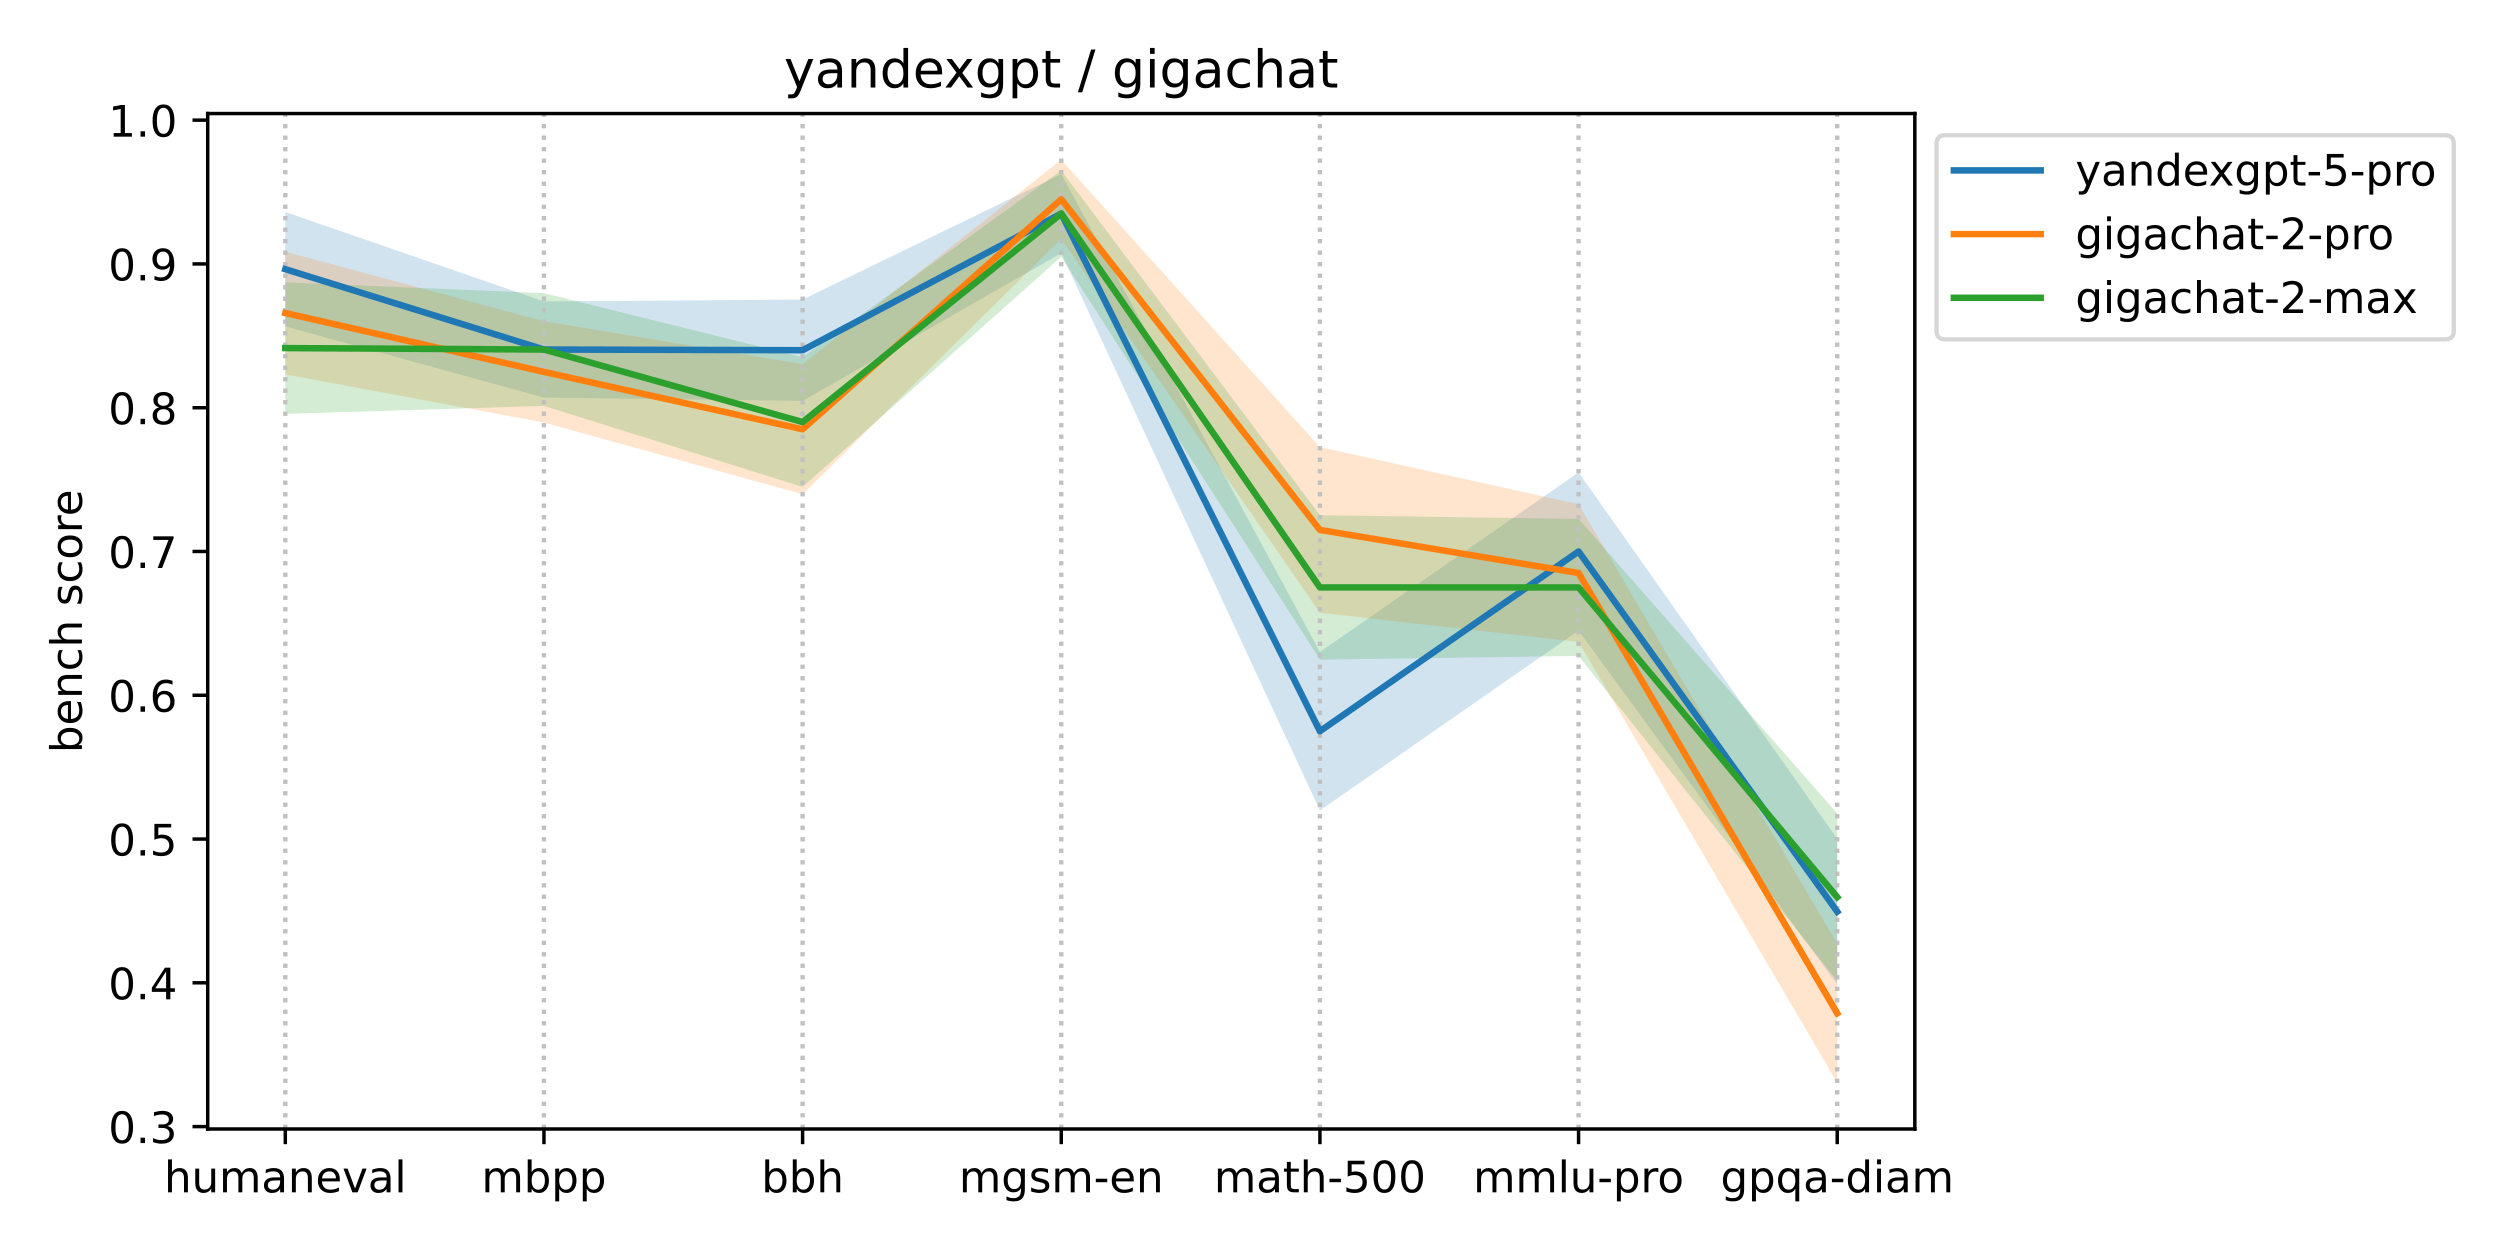
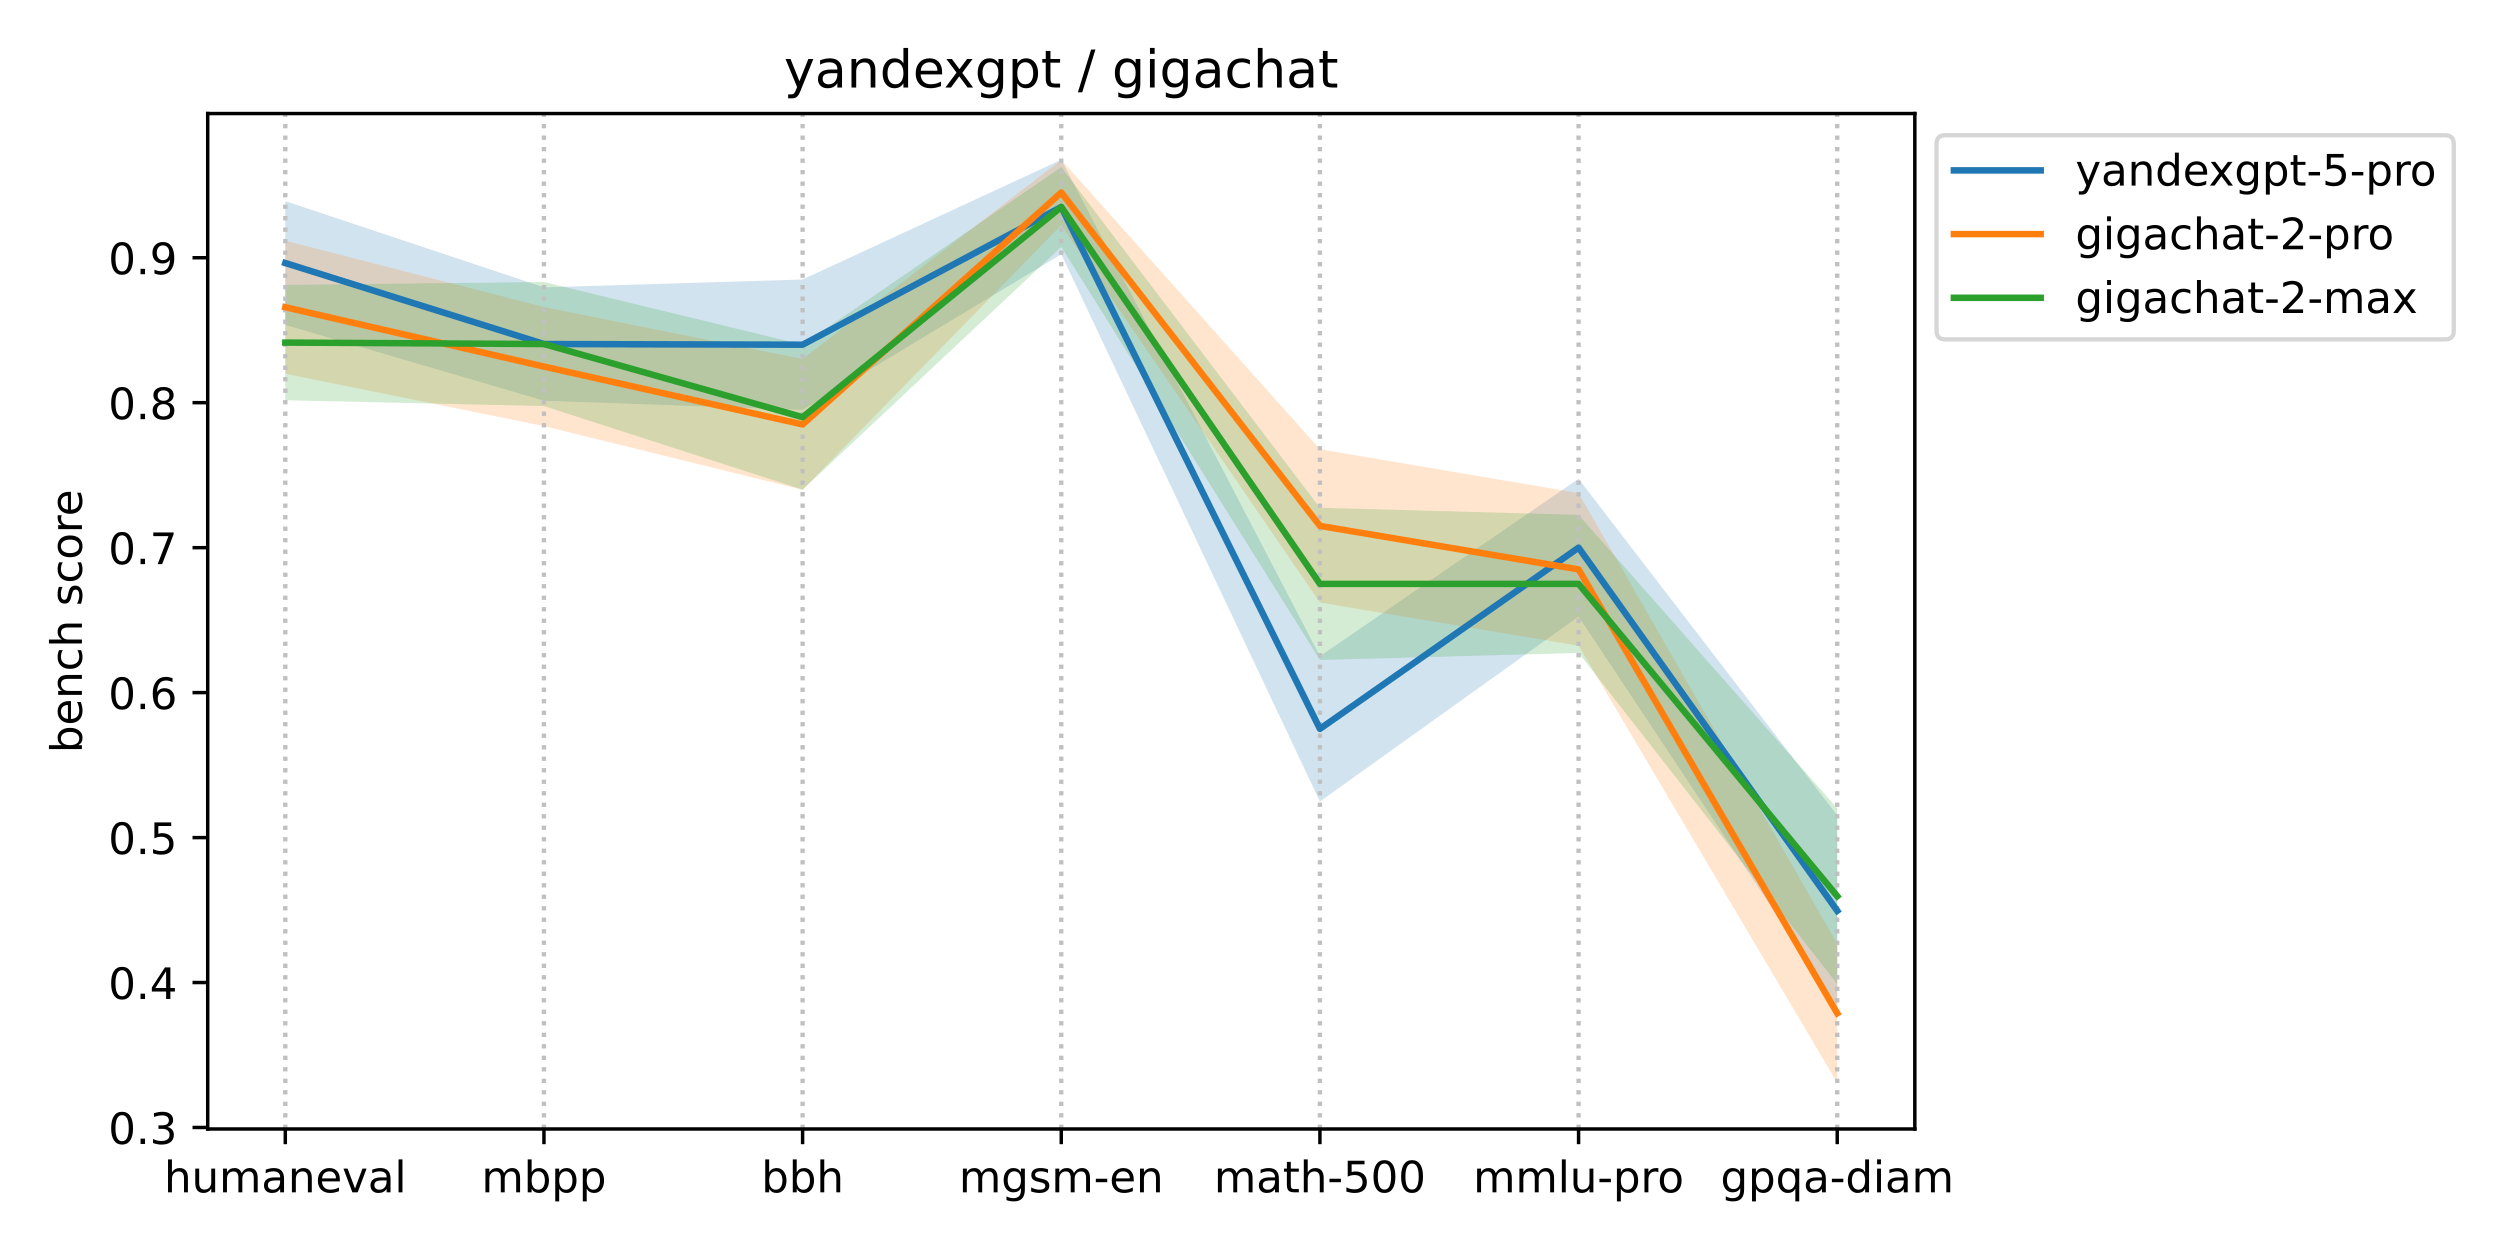
<svg xmlns="http://www.w3.org/2000/svg" xmlns:xlink="http://www.w3.org/1999/xlink" width="576pt" height="288pt" viewBox="0 0 576 288" version="1.1">
  <defs>
    <style type="text/css">*{stroke-linejoin: round; stroke-linecap: butt}</style>
  </defs>
  <g id="figure_1">
    <g id="patch_1">
      <path d="M 0 288  L 576 288  L 576 0  L 0 0  z " style="fill: #ffffff" />
    </g>
    <g id="axes_1">
      <g id="patch_2">
        <path d="M 47.855 260.12  L 441.175 260.12  L 441.175 26.16  L 47.855 26.16  z " style="fill: #ffffff" />
      </g>
      <g id="FillBetweenPolyCollection_1">
-         <path d="M 65.733 48.843  L 65.733 75.202  L 125.327 91.616  L 184.921 92.363  L 244.515 58.326  L 304.109 186.73  L 363.703 145.281  L 423.297 226.816  L 423.297 193.272  L 423.297 193.272  L 363.703 108.843  L 304.109 150.209  L 244.515 40.107  L 184.921 69.009  L 125.327 69.447  L 65.733 48.843  z " clip-path="url(#p6df7a3e682)" style="fill: #1f77b4; fill-opacity: 0.2" />
+         <path d="M 65.733 46.347  L 65.733 74.858  L 125.327 92.325  L 184.921 94.45  L 244.515 58.587  L 304.109 184.669  L 363.703 142.043  L 423.297 231.816  L 423.297 187.874  L 423.297 187.874  L 363.703 110.314  L 304.109 151.186  L 244.515 36.795  L 184.921 64.391  L 125.327 66.203  L 65.733 46.347  z " clip-path="url(#p2630801791)" style="fill: #1f77b4; fill-opacity: 0.2" />
      </g>
      <g id="FillBetweenPolyCollection_2">
-         <path d="M 65.733 57.983  L 65.733 86.261  L 125.327 97.352  L 184.921 113.895  L 244.515 55.014  L 304.109 141.182  L 363.703 147.89  L 423.297 249.485  L 423.297 217.447  L 423.297 217.447  L 363.703 116.172  L 304.109 103.005  L 244.515 36.795  L 184.921 83.916  L 125.327 74.022  L 65.733 57.983  z " clip-path="url(#p6df7a3e682)" style="fill: #ff7f0e; fill-opacity: 0.2" />
+         <path d="M 65.733 55.46  L 65.733 86.11  L 125.327 98.173  L 184.921 112.861  L 244.515 51.866  L 304.109 138.829  L 363.703 148.765  L 423.297 249.485  L 423.297 217.436  L 423.297 217.436  L 363.703 113.612  L 304.109 103.509  L 244.515 36.836  L 184.921 82.718  L 125.327 70.752  L 65.733 55.46  z " clip-path="url(#p2630801791)" style="fill: #ff7f0e; fill-opacity: 0.2" />
      </g>
      <g id="FillBetweenPolyCollection_3">
-         <path d="M 65.733 65.052  L 65.733 95.35  L 125.327 93.518  L 184.921 112.197  L 244.515 59.154  L 304.109 151.989  L 363.703 151.12  L 423.297 225.98  L 423.297 187.416  L 423.297 187.416  L 363.703 119.568  L 304.109 118.698  L 244.515 39.279  L 184.921 82.301  L 125.327 67.545  L 65.733 65.052  z " clip-path="url(#p6df7a3e682)" style="fill: #2ca02c; fill-opacity: 0.2" />
+         <path d="M 65.733 65.643  L 65.733 92.22  L 125.327 93.559  L 184.921 112.819  L 244.515 56.876  L 304.109 152.063  L 363.703 150.435  L 423.297 226.713  L 423.297 186.23  L 423.297 186.23  L 363.703 118.622  L 304.109 116.994  L 244.515 38.506  L 184.921 79.42  L 125.327 64.969  L 65.733 65.643  z " clip-path="url(#p2630801791)" style="fill: #2ca02c; fill-opacity: 0.2" />
      </g>
      <g id="matplotlib.axis_1">
        <g id="xtick_1">
          <g id="line2d_1">
            <defs>
-               <path id="m3a9225f0fe" d="M 0 0  L 0 3.5  " style="stroke: #000000; stroke-width: 0.8" />
+               <path id="md7d56c69de" d="M 0 0  L 0 3.5  " style="stroke: #000000; stroke-width: 0.8" />
            </defs>
            <g>
-               <use xlink:href="#m3a9225f0fe" x="65.733" y="260.12" style="stroke: #000000; stroke-width: 0.8" />
+               <use xlink:href="#md7d56c69de" x="65.733" y="260.12" style="stroke: #000000; stroke-width: 0.8" />
            </g>
          </g>
          <g id="text_1">
            <g transform="translate(37.80349 274.7184) scale(0.1 -0.1)">
              <defs>
                <path id="DejaVuSans-68" d="M 3513 2113  L 3513 0  L 2938 0  L 2938 2094  Q 2938 2591 2744 2837  Q 2550 3084 2163 3084  Q 1697 3084 1428 2787  Q 1159 2491 1159 1978  L 1159 0  L 581 0  L 581 4863  L 1159 4863  L 1159 2956  Q 1366 3272 1645 3428  Q 1925 3584 2291 3584  Q 2894 3584 3203 3211  Q 3513 2838 3513 2113  z " transform="scale(0.015625)" />
                <path id="DejaVuSans-75" d="M 544 1381  L 544 3500  L 1119 3500  L 1119 1403  Q 1119 906 1312 657  Q 1506 409 1894 409  Q 2359 409 2629 706  Q 2900 1003 2900 1516  L 2900 3500  L 3475 3500  L 3475 0  L 2900 0  L 2900 538  Q 2691 219 2414 64  Q 2138 -91 1772 -91  Q 1169 -91 856 284  Q 544 659 544 1381  z M 1991 3584  L 1991 3584  z " transform="scale(0.015625)" />
                <path id="DejaVuSans-6d" d="M 3328 2828  Q 3544 3216 3844 3400  Q 4144 3584 4550 3584  Q 5097 3584 5394 3201  Q 5691 2819 5691 2113  L 5691 0  L 5113 0  L 5113 2094  Q 5113 2597 4934 2840  Q 4756 3084 4391 3084  Q 3944 3084 3684 2787  Q 3425 2491 3425 1978  L 3425 0  L 2847 0  L 2847 2094  Q 2847 2600 2669 2842  Q 2491 3084 2119 3084  Q 1678 3084 1418 2786  Q 1159 2488 1159 1978  L 1159 0  L 581 0  L 581 3500  L 1159 3500  L 1159 2956  Q 1356 3278 1631 3431  Q 1906 3584 2284 3584  Q 2666 3584 2933 3390  Q 3200 3197 3328 2828  z " transform="scale(0.015625)" />
                <path id="DejaVuSans-61" d="M 2194 1759  Q 1497 1759 1228 1600  Q 959 1441 959 1056  Q 959 750 1161 570  Q 1363 391 1709 391  Q 2188 391 2477 730  Q 2766 1069 2766 1631  L 2766 1759  L 2194 1759  z M 3341 1997  L 3341 0  L 2766 0  L 2766 531  Q 2569 213 2275 61  Q 1981 -91 1556 -91  Q 1019 -91 701 211  Q 384 513 384 1019  Q 384 1609 779 1909  Q 1175 2209 1959 2209  L 2766 2209  L 2766 2266  Q 2766 2663 2505 2880  Q 2244 3097 1772 3097  Q 1472 3097 1187 3025  Q 903 2953 641 2809  L 641 3341  Q 956 3463 1253 3523  Q 1550 3584 1831 3584  Q 2591 3584 2966 3190  Q 3341 2797 3341 1997  z " transform="scale(0.015625)" />
                <path id="DejaVuSans-6e" d="M 3513 2113  L 3513 0  L 2938 0  L 2938 2094  Q 2938 2591 2744 2837  Q 2550 3084 2163 3084  Q 1697 3084 1428 2787  Q 1159 2491 1159 1978  L 1159 0  L 581 0  L 581 3500  L 1159 3500  L 1159 2956  Q 1366 3272 1645 3428  Q 1925 3584 2291 3584  Q 2894 3584 3203 3211  Q 3513 2838 3513 2113  z " transform="scale(0.015625)" />
                <path id="DejaVuSans-65" d="M 3597 1894  L 3597 1613  L 953 1613  Q 991 1019 1311 708  Q 1631 397 2203 397  Q 2534 397 2845 478  Q 3156 559 3463 722  L 3463 178  Q 3153 47 2828 -22  Q 2503 -91 2169 -91  Q 1331 -91 842 396  Q 353 884 353 1716  Q 353 2575 817 3079  Q 1281 3584 2069 3584  Q 2775 3584 3186 3129  Q 3597 2675 3597 1894  z M 3022 2063  Q 3016 2534 2758 2815  Q 2500 3097 2075 3097  Q 1594 3097 1305 2825  Q 1016 2553 972 2059  L 3022 2063  z " transform="scale(0.015625)" />
                <path id="DejaVuSans-76" d="M 191 3500  L 800 3500  L 1894 563  L 2988 3500  L 3597 3500  L 2284 0  L 1503 0  L 191 3500  z " transform="scale(0.015625)" />
                <path id="DejaVuSans-6c" d="M 603 4863  L 1178 4863  L 1178 0  L 603 0  L 603 4863  z " transform="scale(0.015625)" />
              </defs>
              <use xlink:href="#DejaVuSans-68" />
              <use xlink:href="#DejaVuSans-75" transform="translate(63.37891 0)" />
              <use xlink:href="#DejaVuSans-6d" transform="translate(126.7578 0)" />
              <use xlink:href="#DejaVuSans-61" transform="translate(224.1699 0)" />
              <use xlink:href="#DejaVuSans-6e" transform="translate(285.4492 0)" />
              <use xlink:href="#DejaVuSans-65" transform="translate(348.8281 0)" />
              <use xlink:href="#DejaVuSans-76" transform="translate(410.3516 0)" />
              <use xlink:href="#DejaVuSans-61" transform="translate(469.5312 0)" />
              <use xlink:href="#DejaVuSans-6c" transform="translate(530.8105 0)" />
            </g>
          </g>
        </g>
        <g id="xtick_2">
          <g id="line2d_2">
            <g>
-               <use xlink:href="#m3a9225f0fe" x="125.327" y="260.12" style="stroke: #000000; stroke-width: 0.8" />
+               <use xlink:href="#md7d56c69de" x="125.327" y="260.12" style="stroke: #000000; stroke-width: 0.8" />
            </g>
          </g>
          <g id="text_2">
            <g transform="translate(110.9342 274.7184) scale(0.1 -0.1)">
              <defs>
                <path id="DejaVuSans-62" d="M 3116 1747  Q 3116 2381 2855 2742  Q 2594 3103 2138 3103  Q 1681 3103 1420 2742  Q 1159 2381 1159 1747  Q 1159 1113 1420 752  Q 1681 391 2138 391  Q 2594 391 2855 752  Q 3116 1113 3116 1747  z M 1159 2969  Q 1341 3281 1617 3432  Q 1894 3584 2278 3584  Q 2916 3584 3314 3078  Q 3713 2572 3713 1747  Q 3713 922 3314 415  Q 2916 -91 2278 -91  Q 1894 -91 1617 61  Q 1341 213 1159 525  L 1159 0  L 581 0  L 581 4863  L 1159 4863  L 1159 2969  z " transform="scale(0.015625)" />
                <path id="DejaVuSans-70" d="M 1159 525  L 1159 -1331  L 581 -1331  L 581 3500  L 1159 3500  L 1159 2969  Q 1341 3281 1617 3432  Q 1894 3584 2278 3584  Q 2916 3584 3314 3078  Q 3713 2572 3713 1747  Q 3713 922 3314 415  Q 2916 -91 2278 -91  Q 1894 -91 1617 61  Q 1341 213 1159 525  z M 3116 1747  Q 3116 2381 2855 2742  Q 2594 3103 2138 3103  Q 1681 3103 1420 2742  Q 1159 2381 1159 1747  Q 1159 1113 1420 752  Q 1681 391 2138 391  Q 2594 391 2855 752  Q 3116 1113 3116 1747  z " transform="scale(0.015625)" />
              </defs>
              <use xlink:href="#DejaVuSans-6d" />
              <use xlink:href="#DejaVuSans-62" transform="translate(97.41211 0)" />
              <use xlink:href="#DejaVuSans-70" transform="translate(160.8887 0)" />
              <use xlink:href="#DejaVuSans-70" transform="translate(224.3652 0)" />
            </g>
          </g>
        </g>
        <g id="xtick_3">
          <g id="line2d_3">
            <g>
-               <use xlink:href="#m3a9225f0fe" x="184.921" y="260.12" style="stroke: #000000; stroke-width: 0.8" />
+               <use xlink:href="#md7d56c69de" x="184.921" y="260.12" style="stroke: #000000; stroke-width: 0.8" />
            </g>
          </g>
          <g id="text_3">
            <g transform="translate(175.4039 274.7184) scale(0.1 -0.1)">
              <use xlink:href="#DejaVuSans-62" />
              <use xlink:href="#DejaVuSans-62" transform="translate(63.47656 0)" />
              <use xlink:href="#DejaVuSans-68" transform="translate(126.9531 0)" />
            </g>
          </g>
        </g>
        <g id="xtick_4">
          <g id="line2d_4">
            <g>
-               <use xlink:href="#m3a9225f0fe" x="244.515" y="260.12" style="stroke: #000000; stroke-width: 0.8" />
+               <use xlink:href="#md7d56c69de" x="244.515" y="260.12" style="stroke: #000000; stroke-width: 0.8" />
            </g>
          </g>
          <g id="text_4">
            <g transform="translate(220.9462 274.7184) scale(0.1 -0.1)">
              <defs>
                <path id="DejaVuSans-67" d="M 2906 1791  Q 2906 2416 2648 2759  Q 2391 3103 1925 3103  Q 1463 3103 1205 2759  Q 947 2416 947 1791  Q 947 1169 1205 825  Q 1463 481 1925 481  Q 2391 481 2648 825  Q 2906 1169 2906 1791  z M 3481 434  Q 3481 -459 3084 -895  Q 2688 -1331 1869 -1331  Q 1566 -1331 1297 -1286  Q 1028 -1241 775 -1147  L 775 -588  Q 1028 -725 1275 -790  Q 1522 -856 1778 -856  Q 2344 -856 2625 -561  Q 2906 -266 2906 331  L 2906 616  Q 2728 306 2450 153  Q 2172 0 1784 0  Q 1141 0 747 490  Q 353 981 353 1791  Q 353 2603 747 3093  Q 1141 3584 1784 3584  Q 2172 3584 2450 3431  Q 2728 3278 2906 2969  L 2906 3500  L 3481 3500  L 3481 434  z " transform="scale(0.015625)" />
                <path id="DejaVuSans-73" d="M 2834 3397  L 2834 2853  Q 2591 2978 2328 3040  Q 2066 3103 1784 3103  Q 1356 3103 1142 2972  Q 928 2841 928 2578  Q 928 2378 1081 2264  Q 1234 2150 1697 2047  L 1894 2003  Q 2506 1872 2764 1633  Q 3022 1394 3022 966  Q 3022 478 2636 193  Q 2250 -91 1575 -91  Q 1294 -91 989 -36  Q 684 19 347 128  L 347 722  Q 666 556 975 473  Q 1284 391 1588 391  Q 1994 391 2212 530  Q 2431 669 2431 922  Q 2431 1156 2273 1281  Q 2116 1406 1581 1522  L 1381 1569  Q 847 1681 609 1914  Q 372 2147 372 2553  Q 372 3047 722 3315  Q 1072 3584 1716 3584  Q 2034 3584 2315 3537  Q 2597 3491 2834 3397  z " transform="scale(0.015625)" />
                <path id="DejaVuSans-2d" d="M 313 2009  L 1997 2009  L 1997 1497  L 313 1497  L 313 2009  z " transform="scale(0.015625)" />
              </defs>
              <use xlink:href="#DejaVuSans-6d" />
              <use xlink:href="#DejaVuSans-67" transform="translate(97.41211 0)" />
              <use xlink:href="#DejaVuSans-73" transform="translate(160.8887 0)" />
              <use xlink:href="#DejaVuSans-6d" transform="translate(212.9883 0)" />
              <use xlink:href="#DejaVuSans-2d" transform="translate(310.4004 0)" />
              <use xlink:href="#DejaVuSans-65" transform="translate(346.4844 0)" />
              <use xlink:href="#DejaVuSans-6e" transform="translate(408.0078 0)" />
            </g>
          </g>
        </g>
        <g id="xtick_5">
          <g id="line2d_5">
            <g>
-               <use xlink:href="#m3a9225f0fe" x="304.109" y="260.12" style="stroke: #000000; stroke-width: 0.8" />
+               <use xlink:href="#md7d56c69de" x="304.109" y="260.12" style="stroke: #000000; stroke-width: 0.8" />
            </g>
          </g>
          <g id="text_5">
            <g transform="translate(279.698 274.7184) scale(0.1 -0.1)">
              <defs>
                <path id="DejaVuSans-74" d="M 1172 4494  L 1172 3500  L 2356 3500  L 2356 3053  L 1172 3053  L 1172 1153  Q 1172 725 1289 603  Q 1406 481 1766 481  L 2356 481  L 2356 0  L 1766 0  Q 1100 0 847 248  Q 594 497 594 1153  L 594 3053  L 172 3053  L 172 3500  L 594 3500  L 594 4494  L 1172 4494  z " transform="scale(0.015625)" />
                <path id="DejaVuSans-35" d="M 691 4666  L 3169 4666  L 3169 4134  L 1269 4134  L 1269 2991  Q 1406 3038 1543 3061  Q 1681 3084 1819 3084  Q 2600 3084 3056 2656  Q 3513 2228 3513 1497  Q 3513 744 3044 326  Q 2575 -91 1722 -91  Q 1428 -91 1123 -41  Q 819 9 494 109  L 494 744  Q 775 591 1075 516  Q 1375 441 1709 441  Q 2250 441 2565 725  Q 2881 1009 2881 1497  Q 2881 1984 2565 2268  Q 2250 2553 1709 2553  Q 1456 2553 1204 2497  Q 953 2441 691 2322  L 691 4666  z " transform="scale(0.015625)" />
                <path id="DejaVuSans-30" d="M 2034 4250  Q 1547 4250 1301 3770  Q 1056 3291 1056 2328  Q 1056 1369 1301 889  Q 1547 409 2034 409  Q 2525 409 2770 889  Q 3016 1369 3016 2328  Q 3016 3291 2770 3770  Q 2525 4250 2034 4250  z M 2034 4750  Q 2819 4750 3233 4129  Q 3647 3509 3647 2328  Q 3647 1150 3233 529  Q 2819 -91 2034 -91  Q 1250 -91 836 529  Q 422 1150 422 2328  Q 422 3509 836 4129  Q 1250 4750 2034 4750  z " transform="scale(0.015625)" />
              </defs>
              <use xlink:href="#DejaVuSans-6d" />
              <use xlink:href="#DejaVuSans-61" transform="translate(97.41211 0)" />
              <use xlink:href="#DejaVuSans-74" transform="translate(158.6914 0)" />
              <use xlink:href="#DejaVuSans-68" transform="translate(197.9004 0)" />
              <use xlink:href="#DejaVuSans-2d" transform="translate(261.2793 0)" />
              <use xlink:href="#DejaVuSans-35" transform="translate(297.3633 0)" />
              <use xlink:href="#DejaVuSans-30" transform="translate(360.9863 0)" />
              <use xlink:href="#DejaVuSans-30" transform="translate(424.6094 0)" />
            </g>
          </g>
        </g>
        <g id="xtick_6">
          <g id="line2d_6">
            <g>
-               <use xlink:href="#m3a9225f0fe" x="363.703" y="260.12" style="stroke: #000000; stroke-width: 0.8" />
+               <use xlink:href="#md7d56c69de" x="363.703" y="260.12" style="stroke: #000000; stroke-width: 0.8" />
            </g>
          </g>
          <g id="text_6">
            <g transform="translate(339.424 274.7184) scale(0.1 -0.1)">
              <defs>
                <path id="DejaVuSans-72" d="M 2631 2963  Q 2534 3019 2420 3045  Q 2306 3072 2169 3072  Q 1681 3072 1420 2755  Q 1159 2438 1159 1844  L 1159 0  L 581 0  L 581 3500  L 1159 3500  L 1159 2956  Q 1341 3275 1631 3429  Q 1922 3584 2338 3584  Q 2397 3584 2469 3576  Q 2541 3569 2628 3553  L 2631 2963  z " transform="scale(0.015625)" />
                <path id="DejaVuSans-6f" d="M 1959 3097  Q 1497 3097 1228 2736  Q 959 2375 959 1747  Q 959 1119 1226 758  Q 1494 397 1959 397  Q 2419 397 2687 759  Q 2956 1122 2956 1747  Q 2956 2369 2687 2733  Q 2419 3097 1959 3097  z M 1959 3584  Q 2709 3584 3137 3096  Q 3566 2609 3566 1747  Q 3566 888 3137 398  Q 2709 -91 1959 -91  Q 1206 -91 779 398  Q 353 888 353 1747  Q 353 2609 779 3096  Q 1206 3584 1959 3584  z " transform="scale(0.015625)" />
              </defs>
              <use xlink:href="#DejaVuSans-6d" />
              <use xlink:href="#DejaVuSans-6d" transform="translate(97.41211 0)" />
              <use xlink:href="#DejaVuSans-6c" transform="translate(194.8242 0)" />
              <use xlink:href="#DejaVuSans-75" transform="translate(222.6074 0)" />
              <use xlink:href="#DejaVuSans-2d" transform="translate(285.9863 0)" />
              <use xlink:href="#DejaVuSans-70" transform="translate(322.0703 0)" />
              <use xlink:href="#DejaVuSans-72" transform="translate(385.5469 0)" />
              <use xlink:href="#DejaVuSans-6f" transform="translate(424.4102 0)" />
            </g>
          </g>
        </g>
        <g id="xtick_7">
          <g id="line2d_7">
            <g>
-               <use xlink:href="#m3a9225f0fe" x="423.297" y="260.12" style="stroke: #000000; stroke-width: 0.8" />
+               <use xlink:href="#md7d56c69de" x="423.297" y="260.12" style="stroke: #000000; stroke-width: 0.8" />
            </g>
          </g>
          <g id="text_7">
            <g transform="translate(396.4085 274.7184) scale(0.1 -0.1)">
              <defs>
                <path id="DejaVuSans-71" d="M 947 1747  Q 947 1113 1208 752  Q 1469 391 1925 391  Q 2381 391 2643 752  Q 2906 1113 2906 1747  Q 2906 2381 2643 2742  Q 2381 3103 1925 3103  Q 1469 3103 1208 2742  Q 947 2381 947 1747  z M 2906 525  Q 2725 213 2448 61  Q 2172 -91 1784 -91  Q 1150 -91 751 415  Q 353 922 353 1747  Q 353 2572 751 3078  Q 1150 3584 1784 3584  Q 2172 3584 2448 3432  Q 2725 3281 2906 2969  L 2906 3500  L 3481 3500  L 3481 -1331  L 2906 -1331  L 2906 525  z " transform="scale(0.015625)" />
                <path id="DejaVuSans-64" d="M 2906 2969  L 2906 4863  L 3481 4863  L 3481 0  L 2906 0  L 2906 525  Q 2725 213 2448 61  Q 2172 -91 1784 -91  Q 1150 -91 751 415  Q 353 922 353 1747  Q 353 2572 751 3078  Q 1150 3584 1784 3584  Q 2172 3584 2448 3432  Q 2725 3281 2906 2969  z M 947 1747  Q 947 1113 1208 752  Q 1469 391 1925 391  Q 2381 391 2643 752  Q 2906 1113 2906 1747  Q 2906 2381 2643 2742  Q 2381 3103 1925 3103  Q 1469 3103 1208 2742  Q 947 2381 947 1747  z " transform="scale(0.015625)" />
                <path id="DejaVuSans-69" d="M 603 3500  L 1178 3500  L 1178 0  L 603 0  L 603 3500  z M 603 4863  L 1178 4863  L 1178 4134  L 603 4134  L 603 4863  z " transform="scale(0.015625)" />
              </defs>
              <use xlink:href="#DejaVuSans-67" />
              <use xlink:href="#DejaVuSans-70" transform="translate(63.47656 0)" />
              <use xlink:href="#DejaVuSans-71" transform="translate(126.9531 0)" />
              <use xlink:href="#DejaVuSans-61" transform="translate(190.4297 0)" />
              <use xlink:href="#DejaVuSans-2d" transform="translate(251.709 0)" />
              <use xlink:href="#DejaVuSans-64" transform="translate(287.793 0)" />
              <use xlink:href="#DejaVuSans-69" transform="translate(351.2695 0)" />
              <use xlink:href="#DejaVuSans-61" transform="translate(379.0527 0)" />
              <use xlink:href="#DejaVuSans-6d" transform="translate(440.332 0)" />
            </g>
          </g>
        </g>
      </g>
      <g id="matplotlib.axis_2">
        <g id="ytick_1">
          <g id="line2d_8">
            <defs>
-               <path id="m39e6b1e32f" d="M 0 0  L -3.5 0  " style="stroke: #000000; stroke-width: 0.8" />
+               <path id="mf47fc2baf7" d="M 0 0  L -3.5 0  " style="stroke: #000000; stroke-width: 0.8" />
            </defs>
            <g>
-               <use xlink:href="#m39e6b1e32f" x="47.855" y="259.565" style="stroke: #000000; stroke-width: 0.8" />
+               <use xlink:href="#mf47fc2baf7" x="47.855" y="259.775" style="stroke: #000000; stroke-width: 0.8" />
            </g>
          </g>
          <g id="text_8">
-             <g transform="translate(24.95188 263.3646) scale(0.1 -0.1)">
+             <g transform="translate(24.95188 263.5743) scale(0.1 -0.1)">
              <defs>
                <path id="DejaVuSans-2e" d="M 684 794  L 1344 794  L 1344 0  L 684 0  L 684 794  z " transform="scale(0.015625)" />
                <path id="DejaVuSans-33" d="M 2597 2516  Q 3050 2419 3304 2112  Q 3559 1806 3559 1356  Q 3559 666 3084 287  Q 2609 -91 1734 -91  Q 1441 -91 1130 -33  Q 819 25 488 141  L 488 750  Q 750 597 1062 519  Q 1375 441 1716 441  Q 2309 441 2620 675  Q 2931 909 2931 1356  Q 2931 1769 2642 2001  Q 2353 2234 1838 2234  L 1294 2234  L 1294 2753  L 1863 2753  Q 2328 2753 2575 2939  Q 2822 3125 2822 3475  Q 2822 3834 2567 4026  Q 2313 4219 1838 4219  Q 1578 4219 1281 4162  Q 984 4106 628 3988  L 628 4550  Q 988 4650 1302 4700  Q 1616 4750 1894 4750  Q 2613 4750 3031 4423  Q 3450 4097 3450 3541  Q 3450 3153 3228 2886  Q 3006 2619 2597 2516  z " transform="scale(0.015625)" />
              </defs>
              <use xlink:href="#DejaVuSans-30" />
              <use xlink:href="#DejaVuSans-2e" transform="translate(63.62305 0)" />
              <use xlink:href="#DejaVuSans-33" transform="translate(95.41016 0)" />
            </g>
          </g>
        </g>
        <g id="ytick_2">
          <g id="line2d_9">
            <g>
-               <use xlink:href="#m39e6b1e32f" x="47.855" y="226.44" style="stroke: #000000; stroke-width: 0.8" />
+               <use xlink:href="#mf47fc2baf7" x="47.855" y="226.376" style="stroke: #000000; stroke-width: 0.8" />
            </g>
          </g>
          <g id="text_9">
-             <g transform="translate(24.95188 230.2388) scale(0.1 -0.1)">
+             <g transform="translate(24.95188 230.1752) scale(0.1 -0.1)">
              <defs>
                <path id="DejaVuSans-34" d="M 2419 4116  L 825 1625  L 2419 1625  L 2419 4116  z M 2253 4666  L 3047 4666  L 3047 1625  L 3713 1625  L 3713 1100  L 3047 1100  L 3047 0  L 2419 0  L 2419 1100  L 313 1100  L 313 1709  L 2253 4666  z " transform="scale(0.015625)" />
              </defs>
              <use xlink:href="#DejaVuSans-30" />
              <use xlink:href="#DejaVuSans-2e" transform="translate(63.62305 0)" />
              <use xlink:href="#DejaVuSans-34" transform="translate(95.41016 0)" />
            </g>
          </g>
        </g>
        <g id="ytick_3">
          <g id="line2d_10">
            <g>
-               <use xlink:href="#m39e6b1e32f" x="47.855" y="193.314" style="stroke: #000000; stroke-width: 0.8" />
+               <use xlink:href="#mf47fc2baf7" x="47.855" y="192.977" style="stroke: #000000; stroke-width: 0.8" />
            </g>
          </g>
          <g id="text_10">
-             <g transform="translate(24.95188 197.1131) scale(0.1 -0.1)">
+             <g transform="translate(24.95188 196.7762) scale(0.1 -0.1)">
              <use xlink:href="#DejaVuSans-30" />
              <use xlink:href="#DejaVuSans-2e" transform="translate(63.62305 0)" />
              <use xlink:href="#DejaVuSans-35" transform="translate(95.41016 0)" />
            </g>
          </g>
        </g>
        <g id="ytick_4">
          <g id="line2d_11">
            <g>
-               <use xlink:href="#m39e6b1e32f" x="47.855" y="160.188" style="stroke: #000000; stroke-width: 0.8" />
+               <use xlink:href="#mf47fc2baf7" x="47.855" y="159.578" style="stroke: #000000; stroke-width: 0.8" />
            </g>
          </g>
          <g id="text_11">
-             <g transform="translate(24.95188 163.9873) scale(0.1 -0.1)">
+             <g transform="translate(24.95188 163.3771) scale(0.1 -0.1)">
              <defs>
                <path id="DejaVuSans-36" d="M 2113 2584  Q 1688 2584 1439 2293  Q 1191 2003 1191 1497  Q 1191 994 1439 701  Q 1688 409 2113 409  Q 2538 409 2786 701  Q 3034 994 3034 1497  Q 3034 2003 2786 2293  Q 2538 2584 2113 2584  z M 3366 4563  L 3366 3988  Q 3128 4100 2886 4159  Q 2644 4219 2406 4219  Q 1781 4219 1451 3797  Q 1122 3375 1075 2522  Q 1259 2794 1537 2939  Q 1816 3084 2150 3084  Q 2853 3084 3261 2657  Q 3669 2231 3669 1497  Q 3669 778 3244 343  Q 2819 -91 2113 -91  Q 1303 -91 875 529  Q 447 1150 447 2328  Q 447 3434 972 4092  Q 1497 4750 2381 4750  Q 2619 4750 2861 4703  Q 3103 4656 3366 4563  z " transform="scale(0.015625)" />
              </defs>
              <use xlink:href="#DejaVuSans-30" />
              <use xlink:href="#DejaVuSans-2e" transform="translate(63.62305 0)" />
              <use xlink:href="#DejaVuSans-36" transform="translate(95.41016 0)" />
            </g>
          </g>
        </g>
        <g id="ytick_5">
          <g id="line2d_12">
            <g>
-               <use xlink:href="#m39e6b1e32f" x="47.855" y="127.062" style="stroke: #000000; stroke-width: 0.8" />
+               <use xlink:href="#mf47fc2baf7" x="47.855" y="126.179" style="stroke: #000000; stroke-width: 0.8" />
            </g>
          </g>
          <g id="text_12">
-             <g transform="translate(24.95188 130.8615) scale(0.1 -0.1)">
+             <g transform="translate(24.95188 129.978) scale(0.1 -0.1)">
              <defs>
                <path id="DejaVuSans-37" d="M 525 4666  L 3525 4666  L 3525 4397  L 1831 0  L 1172 0  L 2766 4134  L 525 4134  L 525 4666  z " transform="scale(0.015625)" />
              </defs>
              <use xlink:href="#DejaVuSans-30" />
              <use xlink:href="#DejaVuSans-2e" transform="translate(63.62305 0)" />
              <use xlink:href="#DejaVuSans-37" transform="translate(95.41016 0)" />
            </g>
          </g>
        </g>
        <g id="ytick_6">
          <g id="line2d_13">
            <g>
-               <use xlink:href="#m39e6b1e32f" x="47.855" y="93.937" style="stroke: #000000; stroke-width: 0.8" />
+               <use xlink:href="#mf47fc2baf7" x="47.855" y="92.78" style="stroke: #000000; stroke-width: 0.8" />
            </g>
          </g>
          <g id="text_13">
-             <g transform="translate(24.95188 97.73573) scale(0.1 -0.1)">
+             <g transform="translate(24.95188 96.57895) scale(0.1 -0.1)">
              <defs>
                <path id="DejaVuSans-38" d="M 2034 2216  Q 1584 2216 1326 1975  Q 1069 1734 1069 1313  Q 1069 891 1326 650  Q 1584 409 2034 409  Q 2484 409 2743 651  Q 3003 894 3003 1313  Q 3003 1734 2745 1975  Q 2488 2216 2034 2216  z M 1403 2484  Q 997 2584 770 2862  Q 544 3141 544 3541  Q 544 4100 942 4425  Q 1341 4750 2034 4750  Q 2731 4750 3128 4425  Q 3525 4100 3525 3541  Q 3525 3141 3298 2862  Q 3072 2584 2669 2484  Q 3125 2378 3379 2068  Q 3634 1759 3634 1313  Q 3634 634 3220 271  Q 2806 -91 2034 -91  Q 1263 -91 848 271  Q 434 634 434 1313  Q 434 1759 690 2068  Q 947 2378 1403 2484  z M 1172 3481  Q 1172 3119 1398 2916  Q 1625 2713 2034 2713  Q 2441 2713 2670 2916  Q 2900 3119 2900 3481  Q 2900 3844 2670 4047  Q 2441 4250 2034 4250  Q 1625 4250 1398 4047  Q 1172 3844 1172 3481  z " transform="scale(0.015625)" />
              </defs>
              <use xlink:href="#DejaVuSans-30" />
              <use xlink:href="#DejaVuSans-2e" transform="translate(63.62305 0)" />
              <use xlink:href="#DejaVuSans-38" transform="translate(95.41016 0)" />
            </g>
          </g>
        </g>
        <g id="ytick_7">
          <g id="line2d_14">
            <g>
-               <use xlink:href="#m39e6b1e32f" x="47.855" y="60.811" style="stroke: #000000; stroke-width: 0.8" />
+               <use xlink:href="#mf47fc2baf7" x="47.855" y="59.381" style="stroke: #000000; stroke-width: 0.8" />
            </g>
          </g>
          <g id="text_14">
-             <g transform="translate(24.95188 64.60995) scale(0.1 -0.1)">
+             <g transform="translate(24.95188 63.17988) scale(0.1 -0.1)">
              <defs>
                <path id="DejaVuSans-39" d="M 703 97  L 703 672  Q 941 559 1184 500  Q 1428 441 1663 441  Q 2288 441 2617 861  Q 2947 1281 2994 2138  Q 2813 1869 2534 1725  Q 2256 1581 1919 1581  Q 1219 1581 811 2004  Q 403 2428 403 3163  Q 403 3881 828 4315  Q 1253 4750 1959 4750  Q 2769 4750 3195 4129  Q 3622 3509 3622 2328  Q 3622 1225 3098 567  Q 2575 -91 1691 -91  Q 1453 -91 1209 -44  Q 966 3 703 97  z M 1959 2075  Q 2384 2075 2632 2365  Q 2881 2656 2881 3163  Q 2881 3666 2632 3958  Q 2384 4250 1959 4250  Q 1534 4250 1286 3958  Q 1038 3666 1038 3163  Q 1038 2656 1286 2365  Q 1534 2075 1959 2075  z " transform="scale(0.015625)" />
              </defs>
              <use xlink:href="#DejaVuSans-30" />
              <use xlink:href="#DejaVuSans-2e" transform="translate(63.62305 0)" />
              <use xlink:href="#DejaVuSans-39" transform="translate(95.41016 0)" />
            </g>
          </g>
        </g>
-         <g id="ytick_8">
-           <g id="line2d_15">
-             <g>
-               <use xlink:href="#m39e6b1e32f" x="47.855" y="27.685" style="stroke: #000000; stroke-width: 0.8" />
-             </g>
-           </g>
-           <g id="text_15">
-             <g transform="translate(24.95188 31.48418) scale(0.1 -0.1)">
-               <defs>
-                 <path id="DejaVuSans-31" d="M 794 531  L 1825 531  L 1825 4091  L 703 3866  L 703 4441  L 1819 4666  L 2450 4666  L 2450 531  L 3481 531  L 3481 0  L 794 0  L 794 531  z " transform="scale(0.015625)" />
-               </defs>
-               <use xlink:href="#DejaVuSans-31" />
-               <use xlink:href="#DejaVuSans-2e" transform="translate(63.62305 0)" />
-               <use xlink:href="#DejaVuSans-30" transform="translate(95.41016 0)" />
-             </g>
-           </g>
-         </g>
-         <g id="text_16">
+         <g id="text_15">
          <g transform="translate(18.87219 173.4994) rotate(-90) scale(0.1 -0.1)">
            <defs>
              <path id="DejaVuSans-63" d="M 3122 3366  L 3122 2828  Q 2878 2963 2633 3030  Q 2388 3097 2138 3097  Q 1578 3097 1268 2742  Q 959 2388 959 1747  Q 959 1106 1268 751  Q 1578 397 2138 397  Q 2388 397 2633 464  Q 2878 531 3122 666  L 3122 134  Q 2881 22 2623 -34  Q 2366 -91 2075 -91  Q 1284 -91 818 406  Q 353 903 353 1747  Q 353 2603 823 3093  Q 1294 3584 2113 3584  Q 2378 3584 2631 3529  Q 2884 3475 3122 3366  z " transform="scale(0.015625)" />
              <path id="DejaVuSans-20" transform="scale(0.015625)" />
            </defs>
            <use xlink:href="#DejaVuSans-62" />
            <use xlink:href="#DejaVuSans-65" transform="translate(63.47656 0)" />
            <use xlink:href="#DejaVuSans-6e" transform="translate(125 0)" />
            <use xlink:href="#DejaVuSans-63" transform="translate(188.3789 0)" />
            <use xlink:href="#DejaVuSans-68" transform="translate(243.3594 0)" />
            <use xlink:href="#DejaVuSans-20" transform="translate(306.7383 0)" />
            <use xlink:href="#DejaVuSans-73" transform="translate(338.5254 0)" />
            <use xlink:href="#DejaVuSans-63" transform="translate(390.625 0)" />
            <use xlink:href="#DejaVuSans-6f" transform="translate(445.6055 0)" />
            <use xlink:href="#DejaVuSans-72" transform="translate(506.7871 0)" />
            <use xlink:href="#DejaVuSans-65" transform="translate(545.6504 0)" />
          </g>
        </g>
      </g>
+       <g id="line2d_15">
+         <path d="M 65.733 260.12  L 65.733 26.16  " clip-path="url(#p2630801791)" style="fill: none; stroke-dasharray: 1,1.65; stroke-dashoffset: 0; stroke: #c0c0c0" />
+       </g>
      <g id="line2d_16">
-         <path d="M 65.733 260.12  L 65.733 26.16  " clip-path="url(#p6df7a3e682)" style="fill: none; stroke-dasharray: 1,1.65; stroke-dashoffset: 0; stroke: #c0c0c0" />
+         <path d="M 125.327 260.12  L 125.327 26.16  " clip-path="url(#p2630801791)" style="fill: none; stroke-dasharray: 1,1.65; stroke-dashoffset: 0; stroke: #c0c0c0" />
      </g>
      <g id="line2d_17">
-         <path d="M 125.327 260.12  L 125.327 26.16  " clip-path="url(#p6df7a3e682)" style="fill: none; stroke-dasharray: 1,1.65; stroke-dashoffset: 0; stroke: #c0c0c0" />
+         <path d="M 184.921 260.12  L 184.921 26.16  " clip-path="url(#p2630801791)" style="fill: none; stroke-dasharray: 1,1.65; stroke-dashoffset: 0; stroke: #c0c0c0" />
      </g>
      <g id="line2d_18">
-         <path d="M 184.921 260.12  L 184.921 26.16  " clip-path="url(#p6df7a3e682)" style="fill: none; stroke-dasharray: 1,1.65; stroke-dashoffset: 0; stroke: #c0c0c0" />
+         <path d="M 244.515 260.12  L 244.515 26.16  " clip-path="url(#p2630801791)" style="fill: none; stroke-dasharray: 1,1.65; stroke-dashoffset: 0; stroke: #c0c0c0" />
      </g>
      <g id="line2d_19">
-         <path d="M 244.515 260.12  L 244.515 26.16  " clip-path="url(#p6df7a3e682)" style="fill: none; stroke-dasharray: 1,1.65; stroke-dashoffset: 0; stroke: #c0c0c0" />
+         <path d="M 304.109 260.12  L 304.109 26.16  " clip-path="url(#p2630801791)" style="fill: none; stroke-dasharray: 1,1.65; stroke-dashoffset: 0; stroke: #c0c0c0" />
      </g>
      <g id="line2d_20">
-         <path d="M 304.109 260.12  L 304.109 26.16  " clip-path="url(#p6df7a3e682)" style="fill: none; stroke-dasharray: 1,1.65; stroke-dashoffset: 0; stroke: #c0c0c0" />
+         <path d="M 363.703 260.12  L 363.703 26.16  " clip-path="url(#p2630801791)" style="fill: none; stroke-dasharray: 1,1.65; stroke-dashoffset: 0; stroke: #c0c0c0" />
      </g>
      <g id="line2d_21">
-         <path d="M 363.703 260.12  L 363.703 26.16  " clip-path="url(#p6df7a3e682)" style="fill: none; stroke-dasharray: 1,1.65; stroke-dashoffset: 0; stroke: #c0c0c0" />
+         <path d="M 423.297 260.12  L 423.297 26.16  " clip-path="url(#p2630801791)" style="fill: none; stroke-dasharray: 1,1.65; stroke-dashoffset: 0; stroke: #c0c0c0" />
      </g>
      <g id="line2d_22">
-         <path d="M 423.297 260.12  L 423.297 26.16  " clip-path="url(#p6df7a3e682)" style="fill: none; stroke-dasharray: 1,1.65; stroke-dashoffset: 0; stroke: #c0c0c0" />
+         <path d="M 65.733 60.603  L 125.327 79.264  L 184.921 79.42  L 244.515 47.691  L 304.109 167.928  L 363.703 126.179  L 423.297 209.845  " clip-path="url(#p2630801791)" style="fill: none; stroke: #1f77b4; stroke-width: 1.5; stroke-linecap: square" />
      </g>
      <g id="line2d_23">
-         <path d="M 65.733 62.023  L 125.327 80.532  L 184.921 80.686  L 244.515 49.217  L 304.109 168.47  L 363.703 127.062  L 423.297 210.044  " clip-path="url(#p6df7a3e682)" style="fill: none; stroke: #1f77b4; stroke-width: 1.5; stroke-linecap: square" />
+         <path d="M 65.733 70.785  L 125.327 84.462  L 184.921 97.79  L 244.515 44.351  L 304.109 121.169  L 363.703 131.189  L 423.297 233.461  " clip-path="url(#p2630801791)" style="fill: none; stroke: #ff7f0e; stroke-width: 1.5; stroke-linecap: square" />
      </g>
      <g id="line2d_24">
-         <path d="M 65.733 72.122  L 125.327 85.687  L 184.921 98.905  L 244.515 45.904  L 304.109 122.093  L 363.703 132.031  L 423.297 233.466  " clip-path="url(#p6df7a3e682)" style="fill: none; stroke: #ff7f0e; stroke-width: 1.5; stroke-linecap: square" />
-       </g>
-       <g id="line2d_25">
-         <path d="M 65.733 80.201  L 125.327 80.532  L 184.921 97.249  L 244.515 49.217  L 304.109 135.344  L 363.703 135.344  L 423.297 206.698  " clip-path="url(#p6df7a3e682)" style="fill: none; stroke: #2ca02c; stroke-width: 1.5; stroke-linecap: square" />
+         <path d="M 65.733 78.931  L 125.327 79.264  L 184.921 96.12  L 244.515 47.691  L 304.109 134.529  L 363.703 134.529  L 423.297 206.472  " clip-path="url(#p2630801791)" style="fill: none; stroke: #2ca02c; stroke-width: 1.5; stroke-linecap: square" />
      </g>
      <g id="patch_3">
        <path d="M 47.855 260.12  L 47.855 26.16  " style="fill: none; stroke: #000000; stroke-width: 0.8; stroke-linejoin: miter; stroke-linecap: square" />
      </g>
      <g id="patch_4">
        <path d="M 441.175 260.12  L 441.175 26.16  " style="fill: none; stroke: #000000; stroke-width: 0.8; stroke-linejoin: miter; stroke-linecap: square" />
      </g>
      <g id="patch_5">
        <path d="M 47.855 260.12  L 441.175 260.12  " style="fill: none; stroke: #000000; stroke-width: 0.8; stroke-linejoin: miter; stroke-linecap: square" />
      </g>
      <g id="patch_6">
        <path d="M 47.855 26.16  L 441.175 26.16  " style="fill: none; stroke: #000000; stroke-width: 0.8; stroke-linejoin: miter; stroke-linecap: square" />
      </g>
-       <g id="text_17">
+       <g id="text_16">
        <g transform="translate(180.6394 20.16) scale(0.12 -0.12)">
          <defs>
            <path id="DejaVuSans-79" d="M 2059 -325  Q 1816 -950 1584 -1140  Q 1353 -1331 966 -1331  L 506 -1331  L 506 -850  L 844 -850  Q 1081 -850 1212 -737  Q 1344 -625 1503 -206  L 1606 56  L 191 3500  L 800 3500  L 1894 763  L 2988 3500  L 3597 3500  L 2059 -325  z " transform="scale(0.015625)" />
            <path id="DejaVuSans-78" d="M 3513 3500  L 2247 1797  L 3578 0  L 2900 0  L 1881 1375  L 863 0  L 184 0  L 1544 1831  L 300 3500  L 978 3500  L 1906 2253  L 2834 3500  L 3513 3500  z " transform="scale(0.015625)" />
            <path id="DejaVuSans-2f" d="M 1625 4666  L 2156 4666  L 531 -594  L 0 -594  L 1625 4666  z " transform="scale(0.015625)" />
          </defs>
          <use xlink:href="#DejaVuSans-79" />
          <use xlink:href="#DejaVuSans-61" transform="translate(59.17969 0)" />
          <use xlink:href="#DejaVuSans-6e" transform="translate(120.459 0)" />
          <use xlink:href="#DejaVuSans-64" transform="translate(183.8379 0)" />
          <use xlink:href="#DejaVuSans-65" transform="translate(247.3145 0)" />
          <use xlink:href="#DejaVuSans-78" transform="translate(307.0879 0)" />
          <use xlink:href="#DejaVuSans-67" transform="translate(366.2676 0)" />
          <use xlink:href="#DejaVuSans-70" transform="translate(429.7441 0)" />
          <use xlink:href="#DejaVuSans-74" transform="translate(493.2207 0)" />
          <use xlink:href="#DejaVuSans-20" transform="translate(532.4297 0)" />
          <use xlink:href="#DejaVuSans-2f" transform="translate(564.2168 0)" />
          <use xlink:href="#DejaVuSans-20" transform="translate(597.9082 0)" />
          <use xlink:href="#DejaVuSans-67" transform="translate(629.6953 0)" />
          <use xlink:href="#DejaVuSans-69" transform="translate(693.1719 0)" />
          <use xlink:href="#DejaVuSans-67" transform="translate(720.9551 0)" />
          <use xlink:href="#DejaVuSans-61" transform="translate(784.4316 0)" />
          <use xlink:href="#DejaVuSans-63" transform="translate(845.7109 0)" />
          <use xlink:href="#DejaVuSans-68" transform="translate(900.6914 0)" />
          <use xlink:href="#DejaVuSans-61" transform="translate(964.0703 0)" />
          <use xlink:href="#DejaVuSans-74" transform="translate(1025.35 0)" />
        </g>
      </g>
      <g id="legend_1">
        <g id="patch_7">
          <path d="M 448.175 78.194  L 563.353 78.194  Q 565.353 78.194 565.353 76.194  L 565.353 33.16  Q 565.353 31.16 563.353 31.16  L 448.175 31.16  Q 446.175 31.16 446.175 33.16  L 446.175 76.194  Q 446.175 78.194 448.175 78.194  z " style="fill: #ffffff; opacity: 0.8; stroke: #cccccc; stroke-linejoin: miter" />
        </g>
-         <g id="line2d_26">
+         <g id="line2d_25">
          <path d="M 450.175 39.258  L 460.175 39.258  L 470.175 39.258  " style="fill: none; stroke: #1f77b4; stroke-width: 1.5; stroke-linecap: square" />
        </g>
-         <g id="text_18">
+         <g id="text_17">
          <g transform="translate(478.175 42.75844) scale(0.1 -0.1)">
            <use xlink:href="#DejaVuSans-79" />
            <use xlink:href="#DejaVuSans-61" transform="translate(59.17969 0)" />
            <use xlink:href="#DejaVuSans-6e" transform="translate(120.459 0)" />
            <use xlink:href="#DejaVuSans-64" transform="translate(183.8379 0)" />
            <use xlink:href="#DejaVuSans-65" transform="translate(247.3145 0)" />
            <use xlink:href="#DejaVuSans-78" transform="translate(307.0879 0)" />
            <use xlink:href="#DejaVuSans-67" transform="translate(366.2676 0)" />
            <use xlink:href="#DejaVuSans-70" transform="translate(429.7441 0)" />
            <use xlink:href="#DejaVuSans-74" transform="translate(493.2207 0)" />
            <use xlink:href="#DejaVuSans-2d" transform="translate(532.4297 0)" />
            <use xlink:href="#DejaVuSans-35" transform="translate(568.5137 0)" />
            <use xlink:href="#DejaVuSans-2d" transform="translate(632.1367 0)" />
            <use xlink:href="#DejaVuSans-70" transform="translate(668.2207 0)" />
            <use xlink:href="#DejaVuSans-72" transform="translate(731.6973 0)" />
            <use xlink:href="#DejaVuSans-6f" transform="translate(770.5605 0)" />
          </g>
        </g>
-         <g id="line2d_27">
+         <g id="line2d_26">
          <path d="M 450.175 53.937  L 460.175 53.937  L 470.175 53.937  " style="fill: none; stroke: #ff7f0e; stroke-width: 1.5; stroke-linecap: square" />
        </g>
-         <g id="text_19">
+         <g id="text_18">
          <g transform="translate(478.175 57.43656) scale(0.1 -0.1)">
            <defs>
              <path id="DejaVuSans-32" d="M 1228 531  L 3431 531  L 3431 0  L 469 0  L 469 531  Q 828 903 1448 1529  Q 2069 2156 2228 2338  Q 2531 2678 2651 2914  Q 2772 3150 2772 3378  Q 2772 3750 2511 3984  Q 2250 4219 1831 4219  Q 1534 4219 1204 4116  Q 875 4013 500 3803  L 500 4441  Q 881 4594 1212 4672  Q 1544 4750 1819 4750  Q 2544 4750 2975 4387  Q 3406 4025 3406 3419  Q 3406 3131 3298 2873  Q 3191 2616 2906 2266  Q 2828 2175 2409 1742  Q 1991 1309 1228 531  z " transform="scale(0.015625)" />
            </defs>
            <use xlink:href="#DejaVuSans-67" />
            <use xlink:href="#DejaVuSans-69" transform="translate(63.47656 0)" />
            <use xlink:href="#DejaVuSans-67" transform="translate(91.25977 0)" />
            <use xlink:href="#DejaVuSans-61" transform="translate(154.7363 0)" />
            <use xlink:href="#DejaVuSans-63" transform="translate(216.0156 0)" />
            <use xlink:href="#DejaVuSans-68" transform="translate(270.9961 0)" />
            <use xlink:href="#DejaVuSans-61" transform="translate(334.375 0)" />
            <use xlink:href="#DejaVuSans-74" transform="translate(395.6543 0)" />
            <use xlink:href="#DejaVuSans-2d" transform="translate(434.8633 0)" />
            <use xlink:href="#DejaVuSans-32" transform="translate(470.9473 0)" />
            <use xlink:href="#DejaVuSans-2d" transform="translate(534.5703 0)" />
            <use xlink:href="#DejaVuSans-70" transform="translate(570.6543 0)" />
            <use xlink:href="#DejaVuSans-72" transform="translate(634.1309 0)" />
            <use xlink:href="#DejaVuSans-6f" transform="translate(672.9941 0)" />
          </g>
        </g>
-         <g id="line2d_28">
+         <g id="line2d_27">
          <path d="M 450.175 68.615  L 460.175 68.615  L 470.175 68.615  " style="fill: none; stroke: #2ca02c; stroke-width: 1.5; stroke-linecap: square" />
        </g>
-         <g id="text_20">
+         <g id="text_19">
          <g transform="translate(478.175 72.11469) scale(0.1 -0.1)">
            <use xlink:href="#DejaVuSans-67" />
            <use xlink:href="#DejaVuSans-69" transform="translate(63.47656 0)" />
            <use xlink:href="#DejaVuSans-67" transform="translate(91.25977 0)" />
            <use xlink:href="#DejaVuSans-61" transform="translate(154.7363 0)" />
            <use xlink:href="#DejaVuSans-63" transform="translate(216.0156 0)" />
            <use xlink:href="#DejaVuSans-68" transform="translate(270.9961 0)" />
            <use xlink:href="#DejaVuSans-61" transform="translate(334.375 0)" />
            <use xlink:href="#DejaVuSans-74" transform="translate(395.6543 0)" />
            <use xlink:href="#DejaVuSans-2d" transform="translate(434.8633 0)" />
            <use xlink:href="#DejaVuSans-32" transform="translate(470.9473 0)" />
            <use xlink:href="#DejaVuSans-2d" transform="translate(534.5703 0)" />
            <use xlink:href="#DejaVuSans-6d" transform="translate(570.6543 0)" />
            <use xlink:href="#DejaVuSans-61" transform="translate(668.0664 0)" />
            <use xlink:href="#DejaVuSans-78" transform="translate(729.3457 0)" />
          </g>
        </g>
      </g>
    </g>
  </g>
  <defs>
-     <clipPath id="p6df7a3e682">
+     <clipPath id="p2630801791">
      <rect x="47.855" y="26.16" width="393.32" height="233.96" />
    </clipPath>
  </defs>
</svg>
